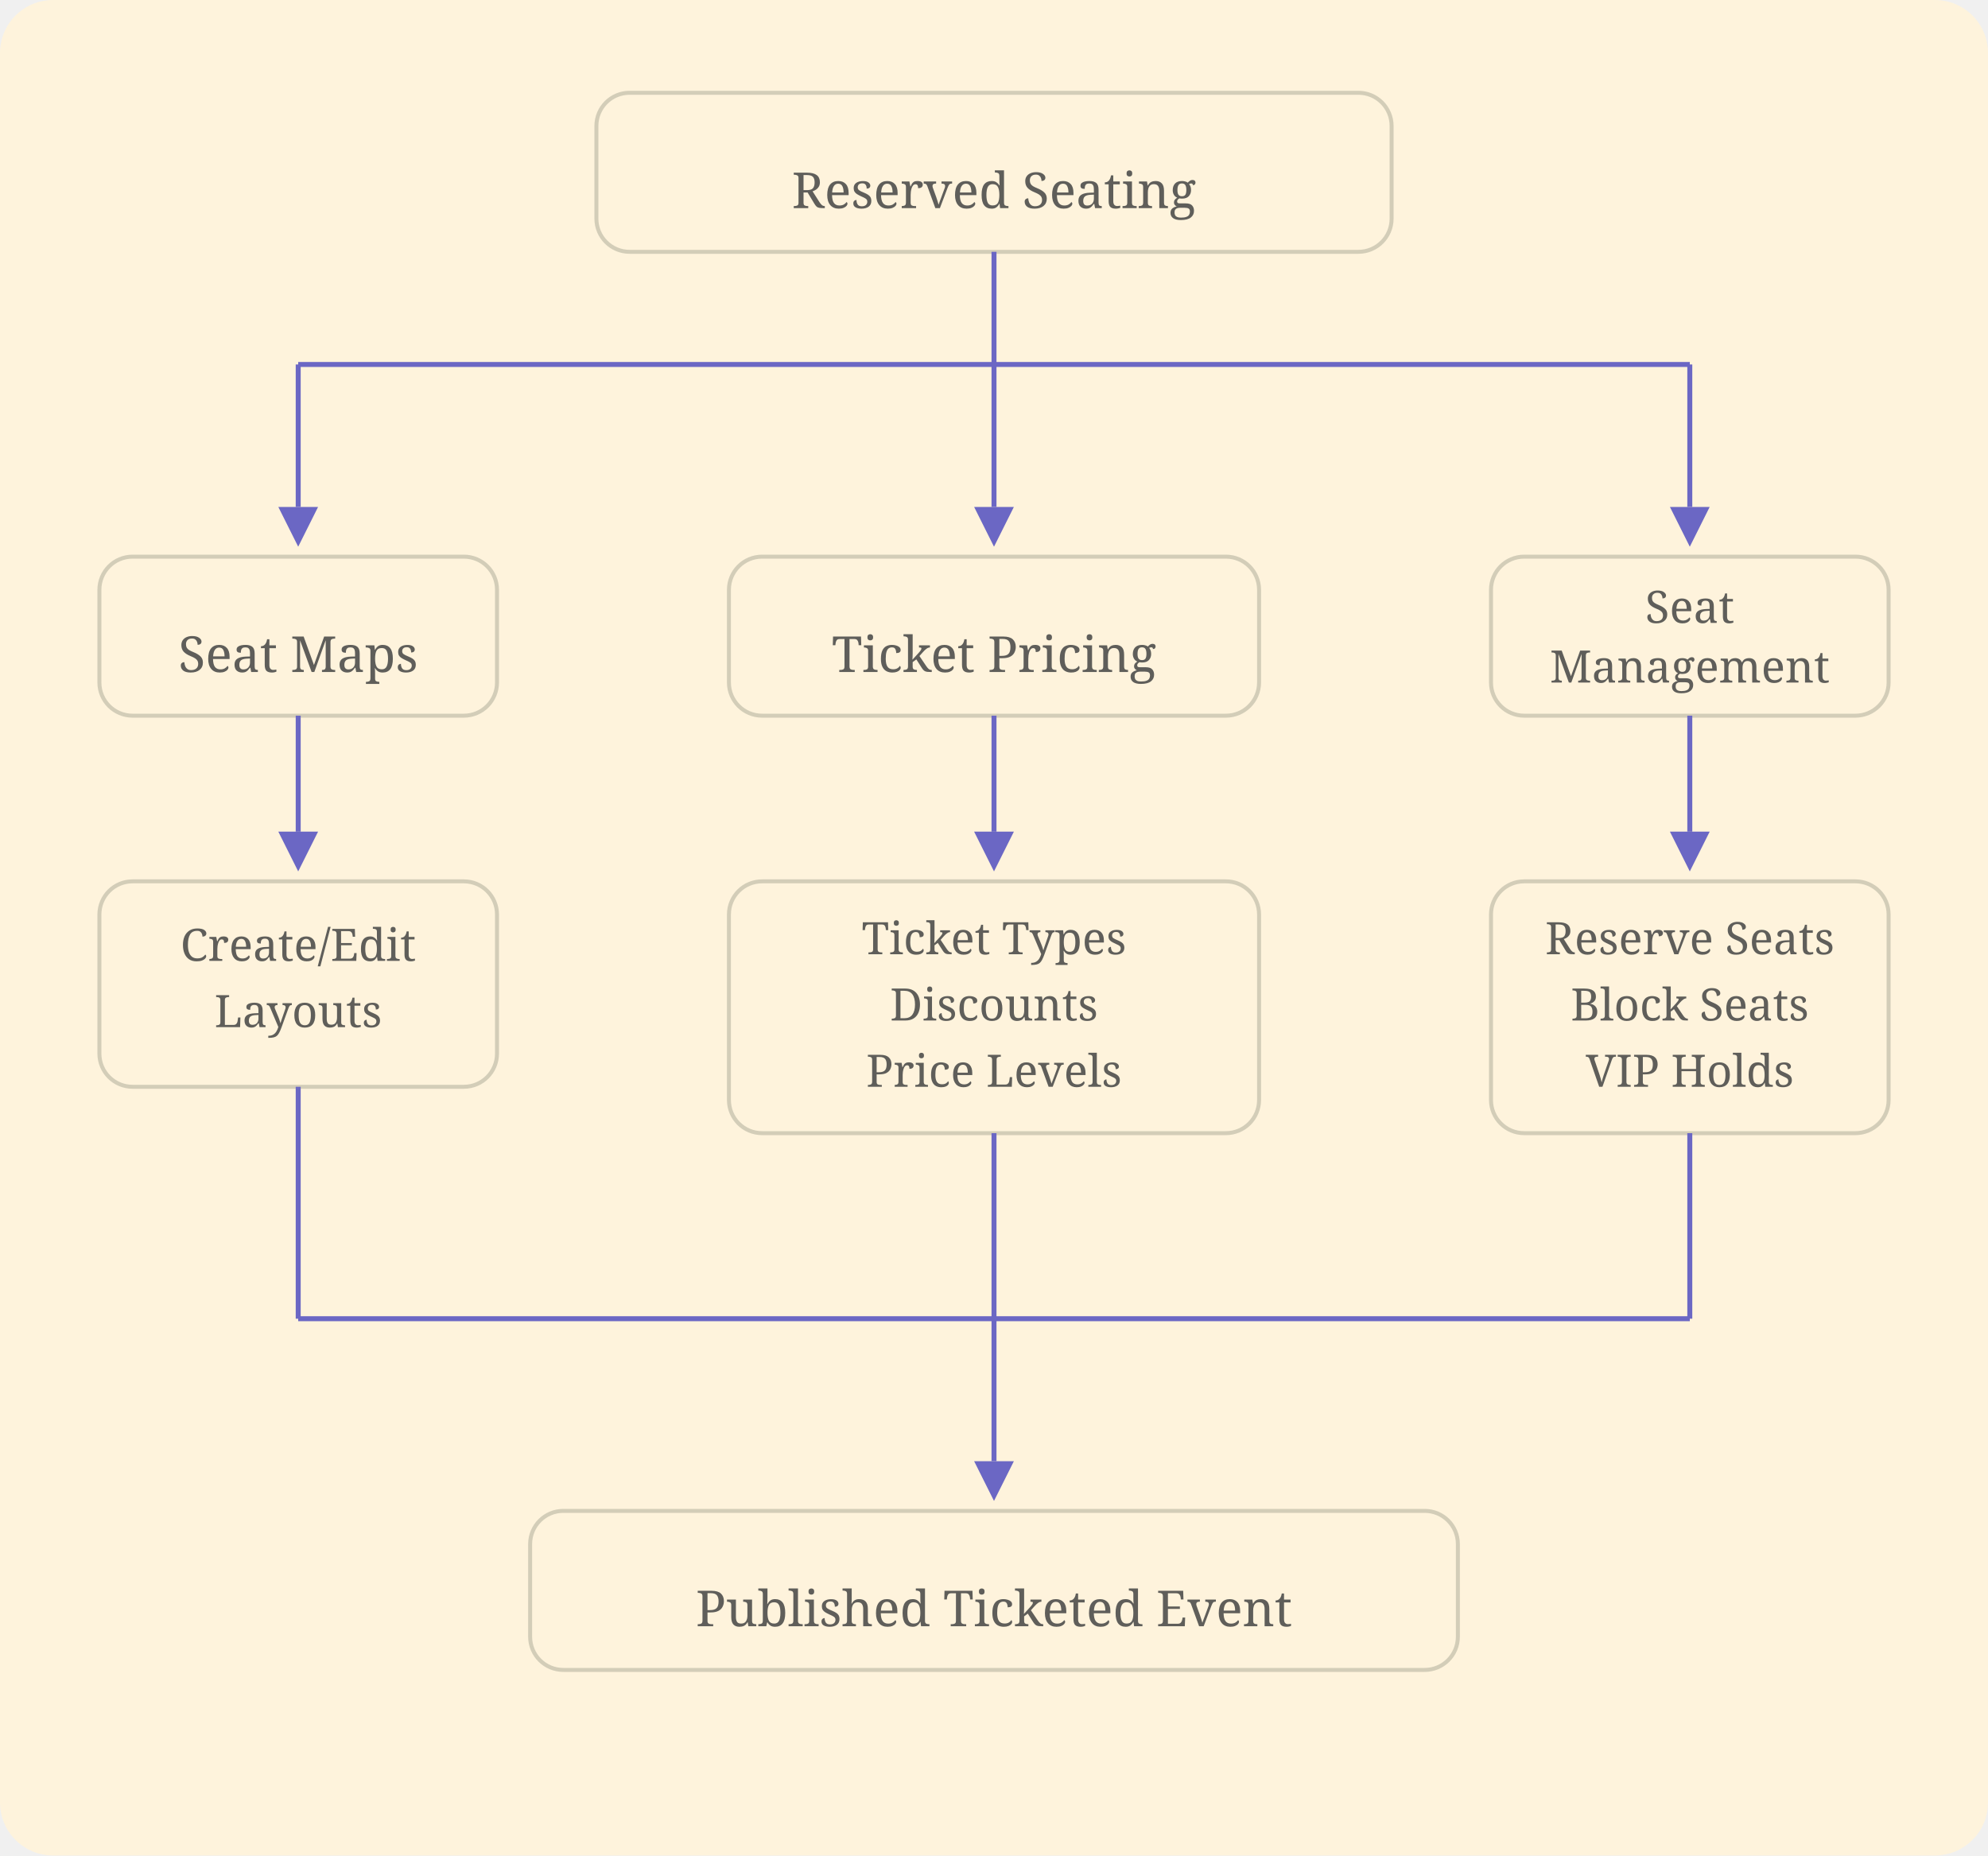
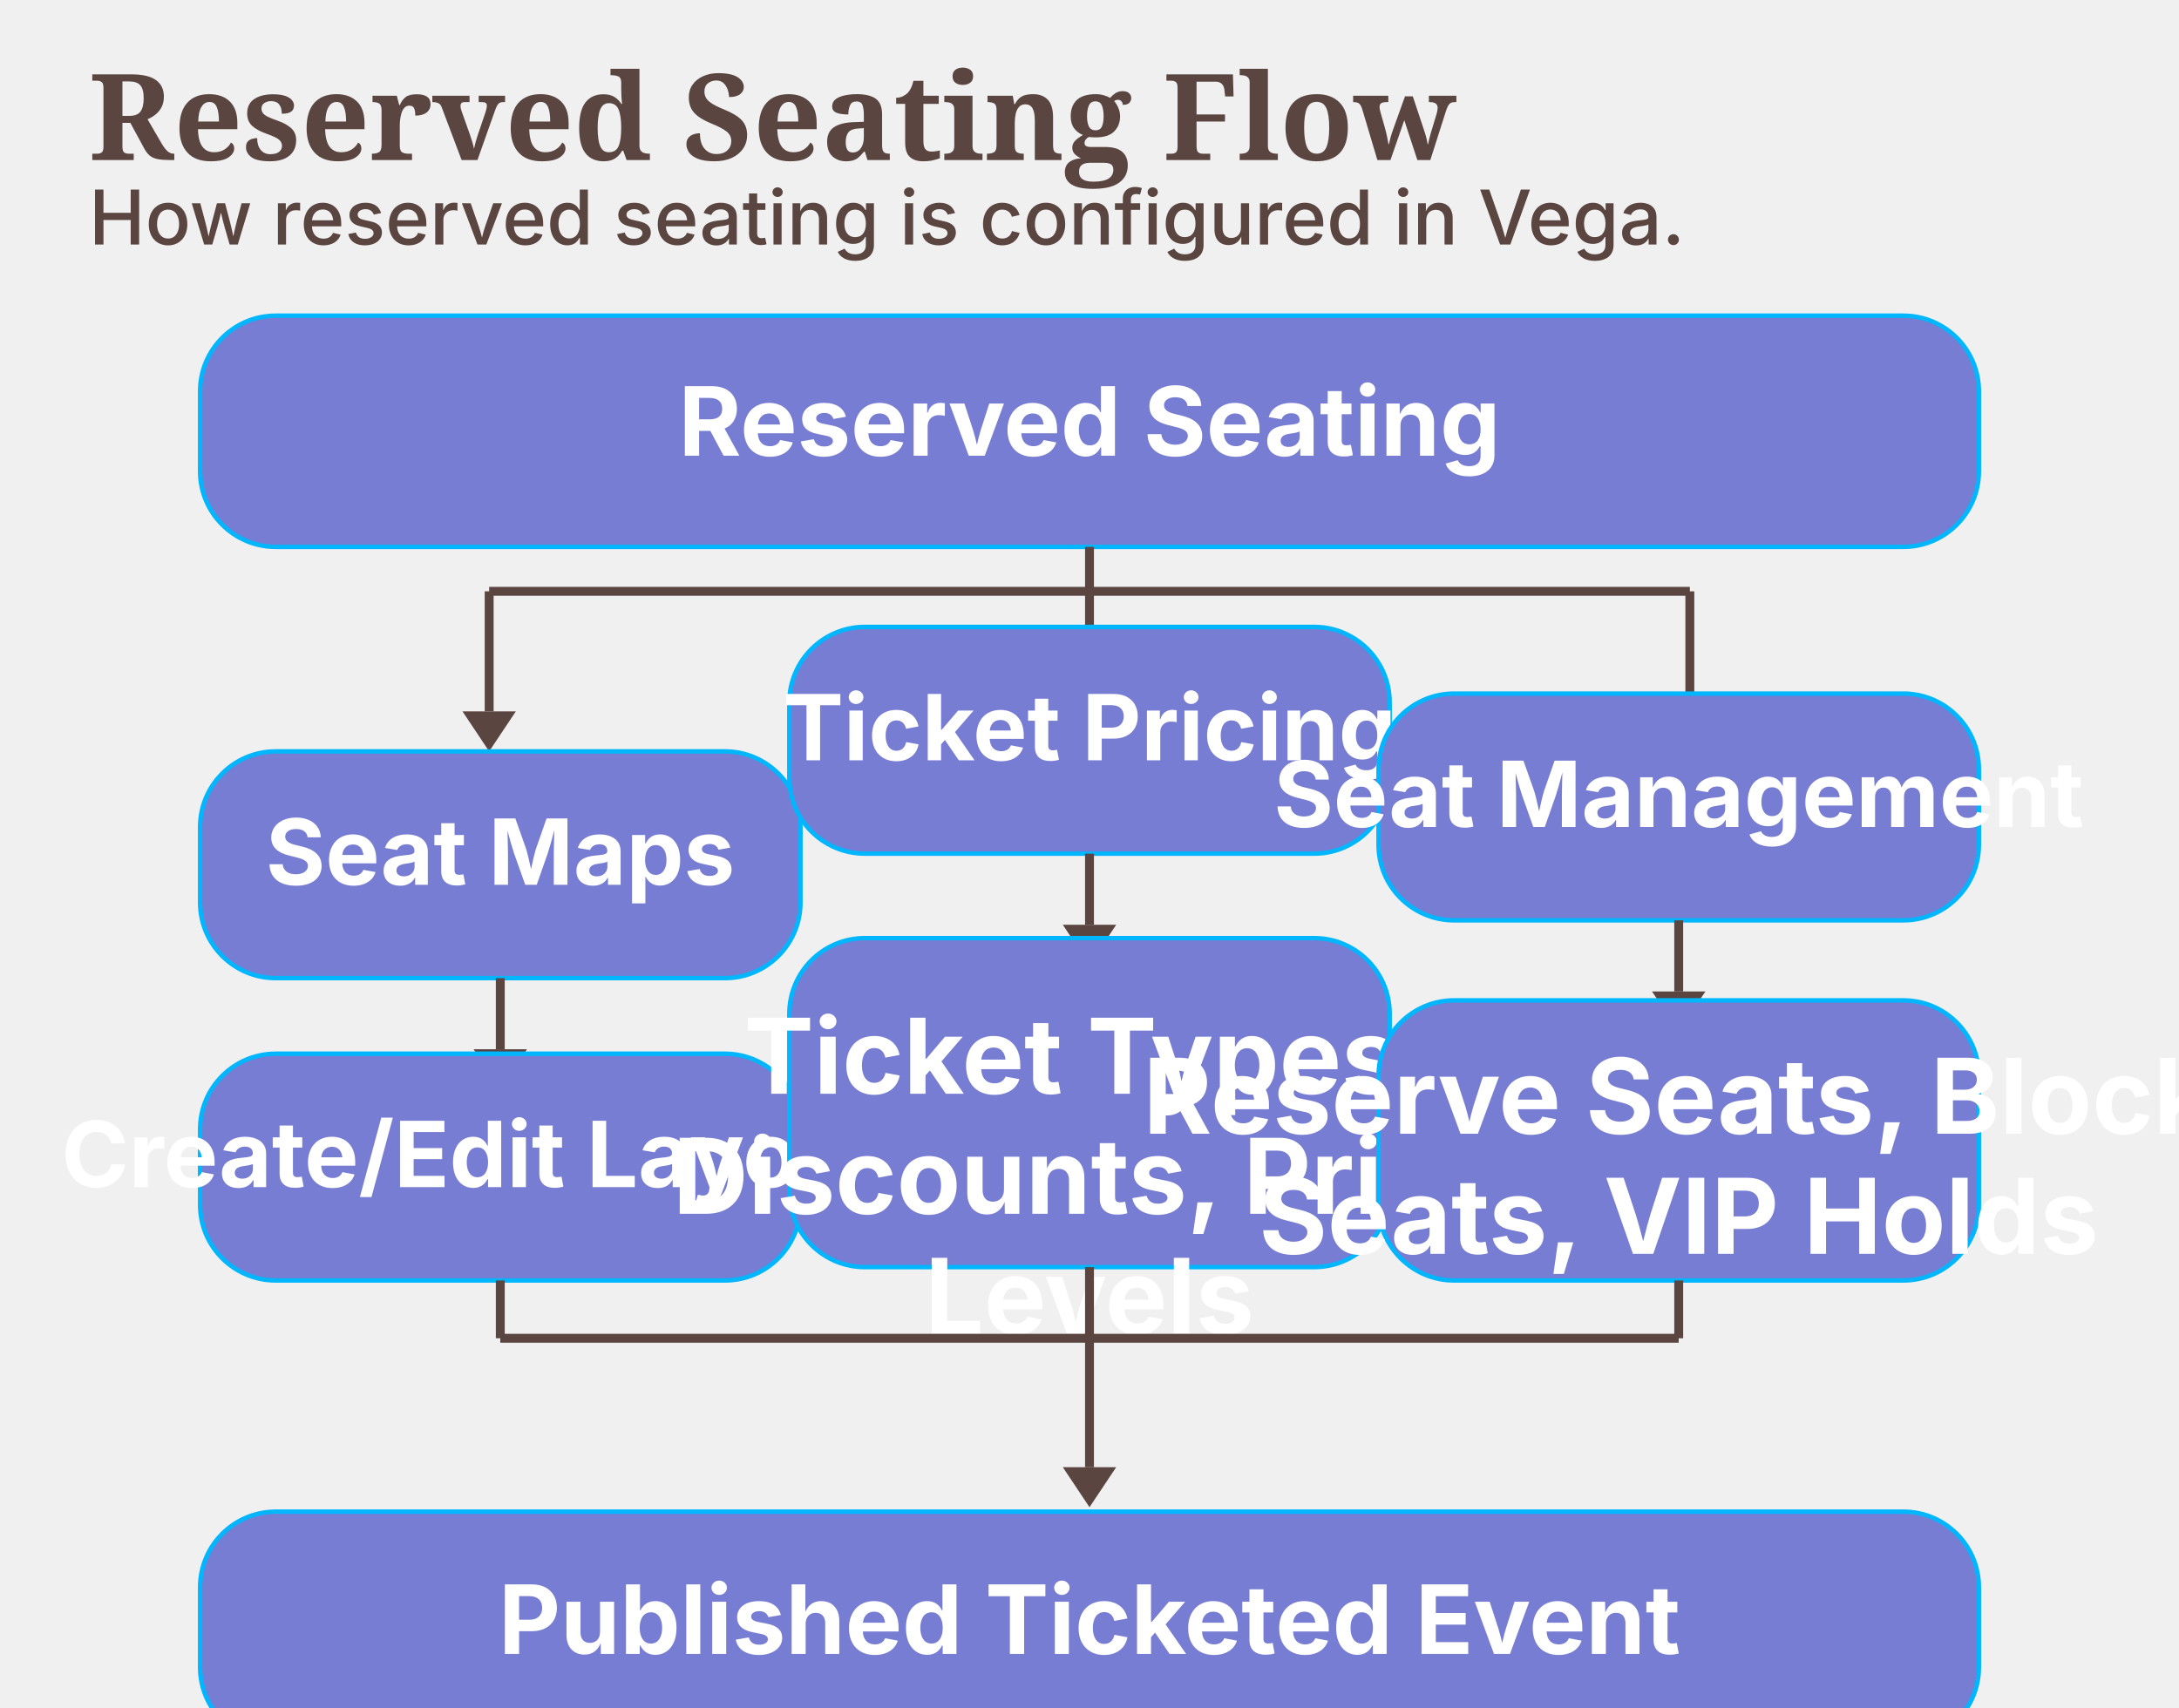
- <svg xmlns="http://www.w3.org/2000/svg" width="600" height="560" viewBox="0 0 600 560" role="img">
-   <defs>
-     <marker id="arr" viewBox="0 0 10 10" refX="5" refY="10" markerWidth="10" markerHeight="10" orient="auto-start-reverse">
-       <path d="M1 1L5 9L9 1" fill="none" stroke="#6B67C4" stroke-width="1.5" stroke-linecap="round" stroke-linejoin="round" />
-     </marker>
-   </defs>
-   <rect x="0" y="0" width="600" height="560" rx="16" fill="#FEF3DC" />
-   <rect x="180" y="28" width="240" height="48" rx="10" fill="#FEF3DC" stroke="#D3CDB8" stroke-width="1.2" />
-   <text x="300" y="57" font-family="Georgia, serif" font-size="15" fill="#5F5E5A" text-anchor="middle" dominant-baseline="central">Reserved Seating</text>
-   <line x1="300" y1="76" x2="300" y2="110" stroke="#6B67C4" stroke-width="1.5" />
-   <line x1="90" y1="110" x2="510" y2="110" stroke="#6B67C4" stroke-width="1.5" />
-   <line x1="90" y1="110" x2="90" y2="153" stroke="#6B67C4" stroke-width="1.5" />
-   <polygon points="84,153 96,153 90,165" fill="#6B67C4" />
-   <line x1="300" y1="110" x2="300" y2="153" stroke="#6B67C4" stroke-width="1.5" />
-   <polygon points="294,153 306,153 300,165" fill="#6B67C4" />
-   <line x1="510" y1="110" x2="510" y2="153" stroke="#6B67C4" stroke-width="1.5" />
-   <polygon points="504,153 516,153 510,165" fill="#6B67C4" />
-   <rect x="30" y="168" width="120" height="48" rx="10" fill="#FEF3DC" stroke="#D3CDB8" stroke-width="1.2" />
-   <text x="90" y="197" font-family="Georgia, serif" font-size="15" fill="#5F5E5A" text-anchor="middle" dominant-baseline="central">Seat Maps</text>
-   <line x1="90" y1="216" x2="90" y2="251" stroke="#6B67C4" stroke-width="1.5" />
-   <polygon points="84,251 96,251 90,263" fill="#6B67C4" />
-   <rect x="30" y="266" width="120" height="62" rx="10" fill="#FEF3DC" stroke="#D3CDB8" stroke-width="1.2" />
-   <text x="90" y="290" font-family="Georgia, serif" font-size="13.5" fill="#5F5E5A" text-anchor="middle">Create/Edit</text>
-   <text x="90" y="310" font-family="Georgia, serif" font-size="13.5" fill="#5F5E5A" text-anchor="middle">Layouts</text>
-   <rect x="220" y="168" width="160" height="48" rx="10" fill="#FEF3DC" stroke="#D3CDB8" stroke-width="1.2" />
-   <text x="300" y="197" font-family="Georgia, serif" font-size="15" fill="#5F5E5A" text-anchor="middle" dominant-baseline="central">Ticket Pricing</text>
-   <line x1="300" y1="216" x2="300" y2="251" stroke="#6B67C4" stroke-width="1.5" />
-   <polygon points="294,251 306,251 300,263" fill="#6B67C4" />
-   <rect x="220" y="266" width="160" height="76" rx="10" fill="#FEF3DC" stroke="#D3CDB8" stroke-width="1.2" />
-   <text x="300" y="288" font-family="Georgia, serif" font-size="13.5" fill="#5F5E5A" text-anchor="middle">Ticket Types</text>
-   <text x="300" y="308" font-family="Georgia, serif" font-size="13.5" fill="#5F5E5A" text-anchor="middle">Discounts</text>
-   <text x="300" y="328" font-family="Georgia, serif" font-size="13.5" fill="#5F5E5A" text-anchor="middle">Price Levels</text>
-   <rect x="450" y="168" width="120" height="48" rx="10" fill="#FEF3DC" stroke="#D3CDB8" stroke-width="1.2" />
-   <text x="510" y="188" font-family="Georgia, serif" font-size="13.5" fill="#5F5E5A" text-anchor="middle">Seat</text>
-   <text x="510" y="206" font-family="Georgia, serif" font-size="13.5" fill="#5F5E5A" text-anchor="middle">Management</text>
-   <line x1="510" y1="216" x2="510" y2="251" stroke="#6B67C4" stroke-width="1.5" />
-   <polygon points="504,251 516,251 510,263" fill="#6B67C4" />
-   <rect x="450" y="266" width="120" height="76" rx="10" fill="#FEF3DC" stroke="#D3CDB8" stroke-width="1.2" />
-   <text x="510" y="288" font-family="Georgia, serif" font-size="13.5" fill="#5F5E5A" text-anchor="middle">Reserve Seats</text>
-   <text x="510" y="308" font-family="Georgia, serif" font-size="13.5" fill="#5F5E5A" text-anchor="middle">Block Seats</text>
-   <text x="510" y="328" font-family="Georgia, serif" font-size="13.5" fill="#5F5E5A" text-anchor="middle">VIP Holds</text>
-   <line x1="90" y1="328" x2="90" y2="398" stroke="#6B67C4" stroke-width="1.5" />
-   <line x1="300" y1="342" x2="300" y2="398" stroke="#6B67C4" stroke-width="1.5" />
-   <line x1="510" y1="342" x2="510" y2="398" stroke="#6B67C4" stroke-width="1.5" />
-   <line x1="90" y1="398" x2="510" y2="398" stroke="#6B67C4" stroke-width="1.5" />
-   <line x1="300" y1="398" x2="300" y2="441" stroke="#6B67C4" stroke-width="1.5" />
-   <polygon points="294,441 306,441 300,453" fill="#6B67C4" />
-   <rect x="160" y="456" width="280" height="48" rx="10" fill="#FEF3DC" stroke="#D3CDB8" stroke-width="1.2" />
-   <text x="300" y="485" font-family="Georgia, serif" font-size="15" fill="#5F5E5A" text-anchor="middle" dominant-baseline="central">Published Ticketed Event</text>
+ <svg xmlns="http://www.w3.org/2000/svg" width="980" height="768" viewBox="0 0 980 768" role="img">
+   <text x="40" y="72" font-family="Georgia, serif" font-size="54" font-weight="700" fill="#5A4540">Reserved Seating Flow</text>
+   <text x="40" y="110" font-family="Inter, Arial, sans-serif" font-size="34" font-weight="500" fill="#5A4540">How reserved seating is configured in Vega.</text>
+   <rect x="90" y="142" width="800" height="104" rx="34" fill="#777DD2" stroke="#00B6FF" stroke-width="2" />
+   <text x="490" y="205" font-family="Inter, Arial, sans-serif" font-size="43" font-weight="700" fill="#FFFFFF" text-anchor="middle">Reserved Seating</text>
+   <line x1="490" y1="246" x2="490" y2="320" stroke="#5A4540" stroke-width="4" />
+   <polygon points="478,320 502,320 490,338" fill="#5A4540" />
+   <line x1="220" y1="266" x2="760" y2="266" stroke="#5A4540" stroke-width="4" />
+   <line x1="220" y1="266" x2="220" y2="320" stroke="#5A4540" stroke-width="4" />
+   <polygon points="208,320 232,320 220,338" fill="#5A4540" />
+   <line x1="760" y1="266" x2="760" y2="320" stroke="#5A4540" stroke-width="4" />
+   <polygon points="748,320 772,320 760,338" fill="#5A4540" />
+   <rect x="90" y="338" width="270" height="102" rx="34" fill="#777DD2" stroke="#00B6FF" stroke-width="2" />
+   <text x="225" y="398" font-family="Inter, Arial, sans-serif" font-size="41" font-weight="700" fill="#FFFFFF" text-anchor="middle">Seat Maps</text>
+   <rect x="355" y="282" width="270" height="102" rx="34" fill="#777DD2" stroke="#00B6FF" stroke-width="2" />
+   <text x="490" y="342" font-family="Inter, Arial, sans-serif" font-size="41" font-weight="700" fill="#FFFFFF" text-anchor="middle">Ticket Pricing</text>
+   <rect x="620" y="312" width="270" height="102" rx="34" fill="#777DD2" stroke="#00B6FF" stroke-width="2" />
+   <text x="755" y="372" font-family="Inter, Arial, sans-serif" font-size="41" font-weight="700" fill="#FFFFFF" text-anchor="middle">Seat Management</text>
+   <line x1="225" y1="440" x2="225" y2="472" stroke="#5A4540" stroke-width="4" />
+   <polygon points="213,472 237,472 225,490" fill="#5A4540" />
+   <line x1="490" y1="384" x2="490" y2="416" stroke="#5A4540" stroke-width="4" />
+   <polygon points="478,416 502,416 490,434" fill="#5A4540" />
+   <line x1="755" y1="414" x2="755" y2="446" stroke="#5A4540" stroke-width="4" />
+   <polygon points="743,446 767,446 755,464" fill="#5A4540" />
+   <rect x="90" y="474" width="270" height="102" rx="34" fill="#777DD2" stroke="#00B6FF" stroke-width="2" />
+   <text x="225" y="534" font-family="Inter, Arial, sans-serif" font-size="41" font-weight="700" fill="#FFFFFF" text-anchor="middle">Create/Edit Layouts</text>
+   <rect x="355" y="422" width="270" height="148" rx="34" fill="#777DD2" stroke="#00B6FF" stroke-width="2" />
+   <text x="490" y="492" font-family="Inter, Arial, sans-serif" font-size="47" font-weight="700" fill="#FFFFFF" text-anchor="middle">Ticket Types,</text>
+   <text x="490" y="546" font-family="Inter, Arial, sans-serif" font-size="47" font-weight="700" fill="#FFFFFF" text-anchor="middle">Discounts, Price</text>
+   <text x="490" y="600" font-family="Inter, Arial, sans-serif" font-size="47" font-weight="700" fill="#FFFFFF" text-anchor="middle">Levels</text>
+   <rect x="620" y="450" width="270" height="126" rx="34" fill="#777DD2" stroke="#00B6FF" stroke-width="2" />
+   <text x="755" y="510" font-family="Inter, Arial, sans-serif" font-size="47" font-weight="700" fill="#FFFFFF" text-anchor="middle">Reserve Seats, Block</text>
+   <text x="755" y="564" font-family="Inter, Arial, sans-serif" font-size="47" font-weight="700" fill="#FFFFFF" text-anchor="middle">Seats, VIP Holds</text>
+   <line x1="225" y1="576" x2="225" y2="602" stroke="#5A4540" stroke-width="4" />
+   <line x1="225" y1="602" x2="755" y2="602" stroke="#5A4540" stroke-width="4" />
+   <line x1="755" y1="576" x2="755" y2="602" stroke="#5A4540" stroke-width="4" />
+   <line x1="490" y1="570" x2="490" y2="660" stroke="#5A4540" stroke-width="4" />
+   <polygon points="478,660 502,660 490,678" fill="#5A4540" />
+   <rect x="90" y="680" width="800" height="104" rx="34" fill="#777DD2" stroke="#00B6FF" stroke-width="2" />
+   <text x="490" y="744" font-family="Inter, Arial, sans-serif" font-size="43" font-weight="700" fill="#FFFFFF" text-anchor="middle">Published Ticketed Event</text>
</svg>
